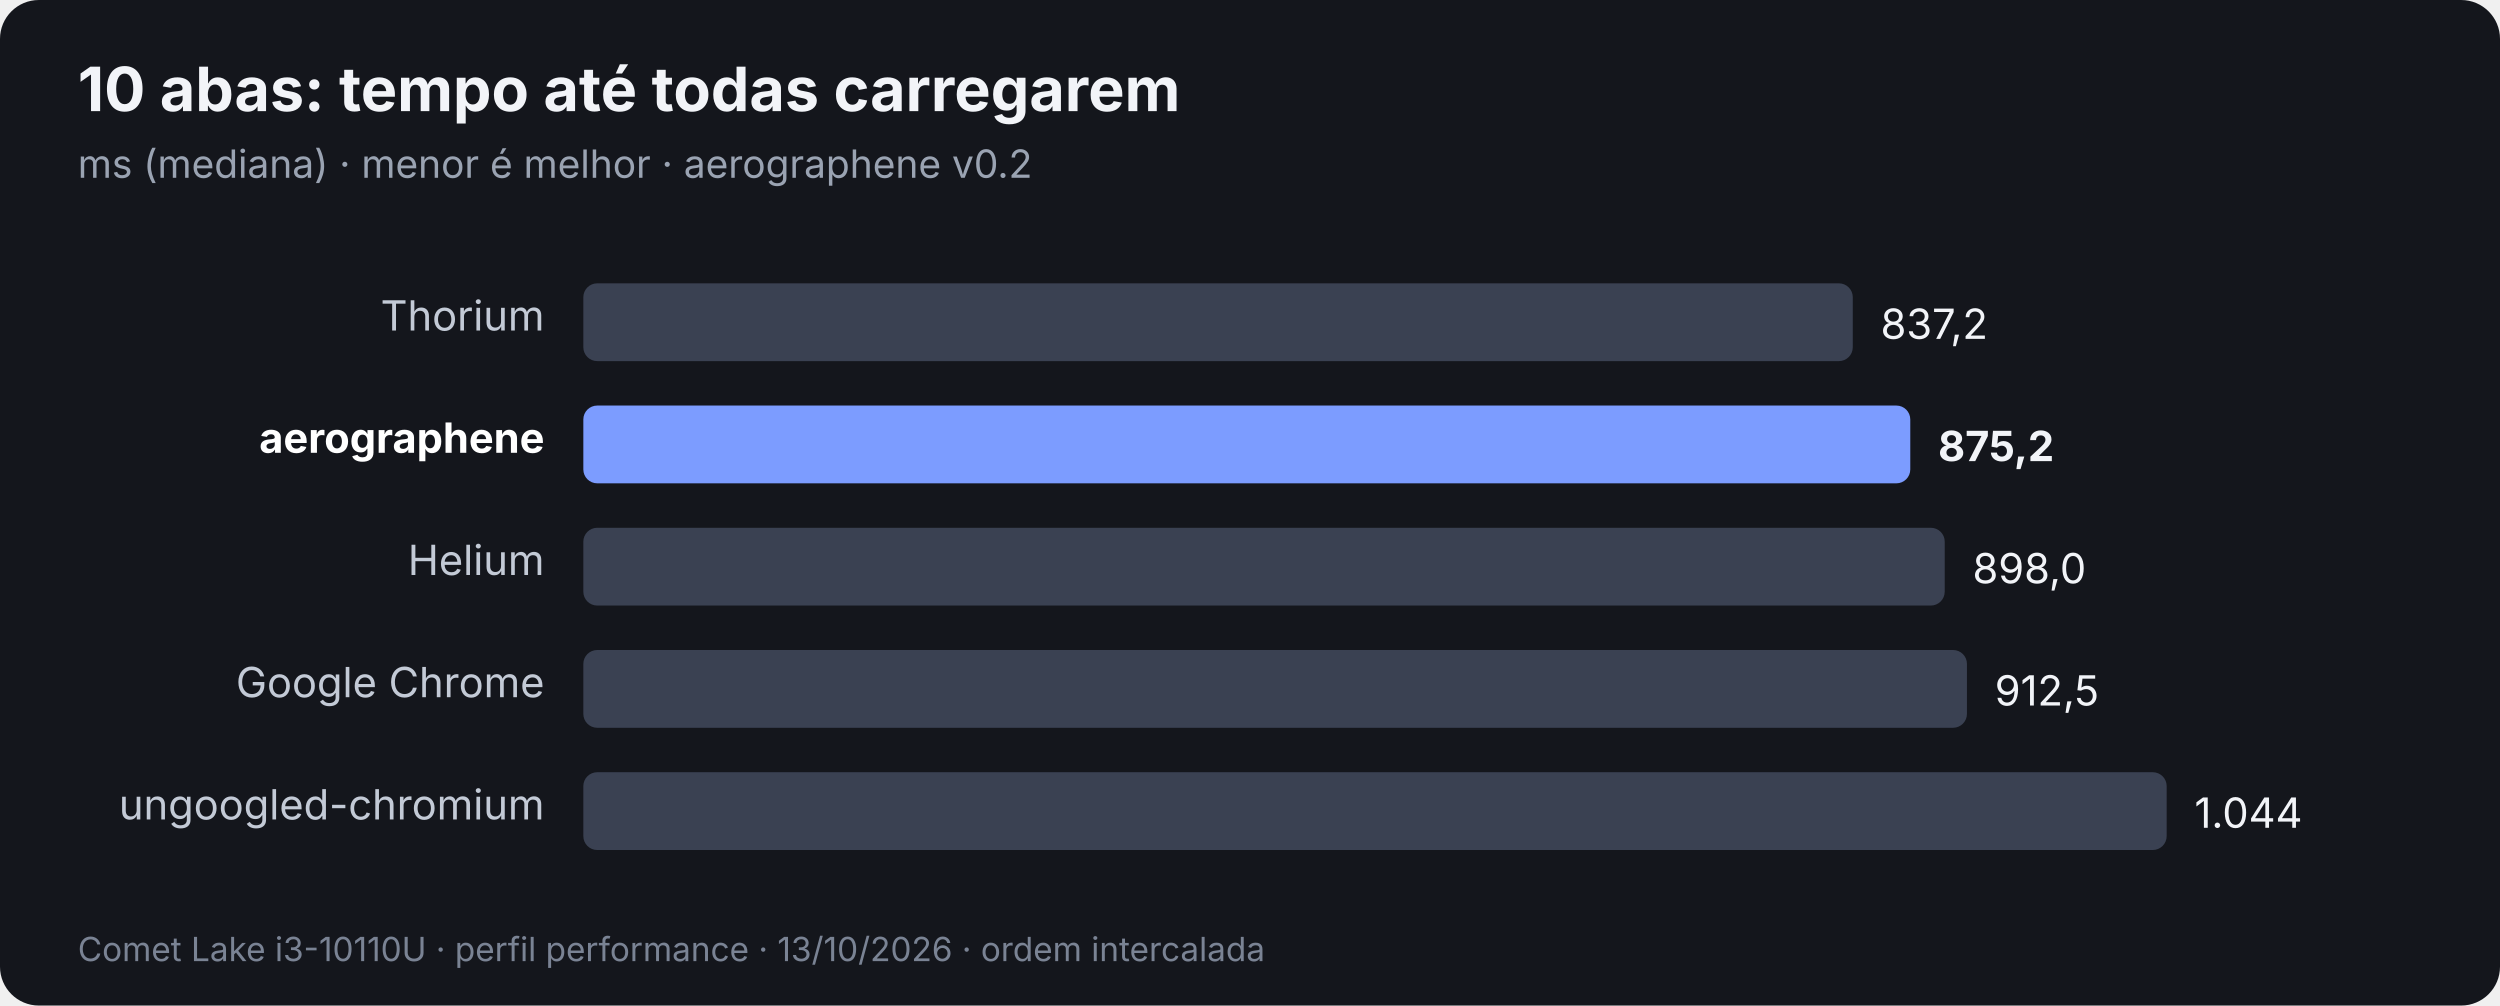
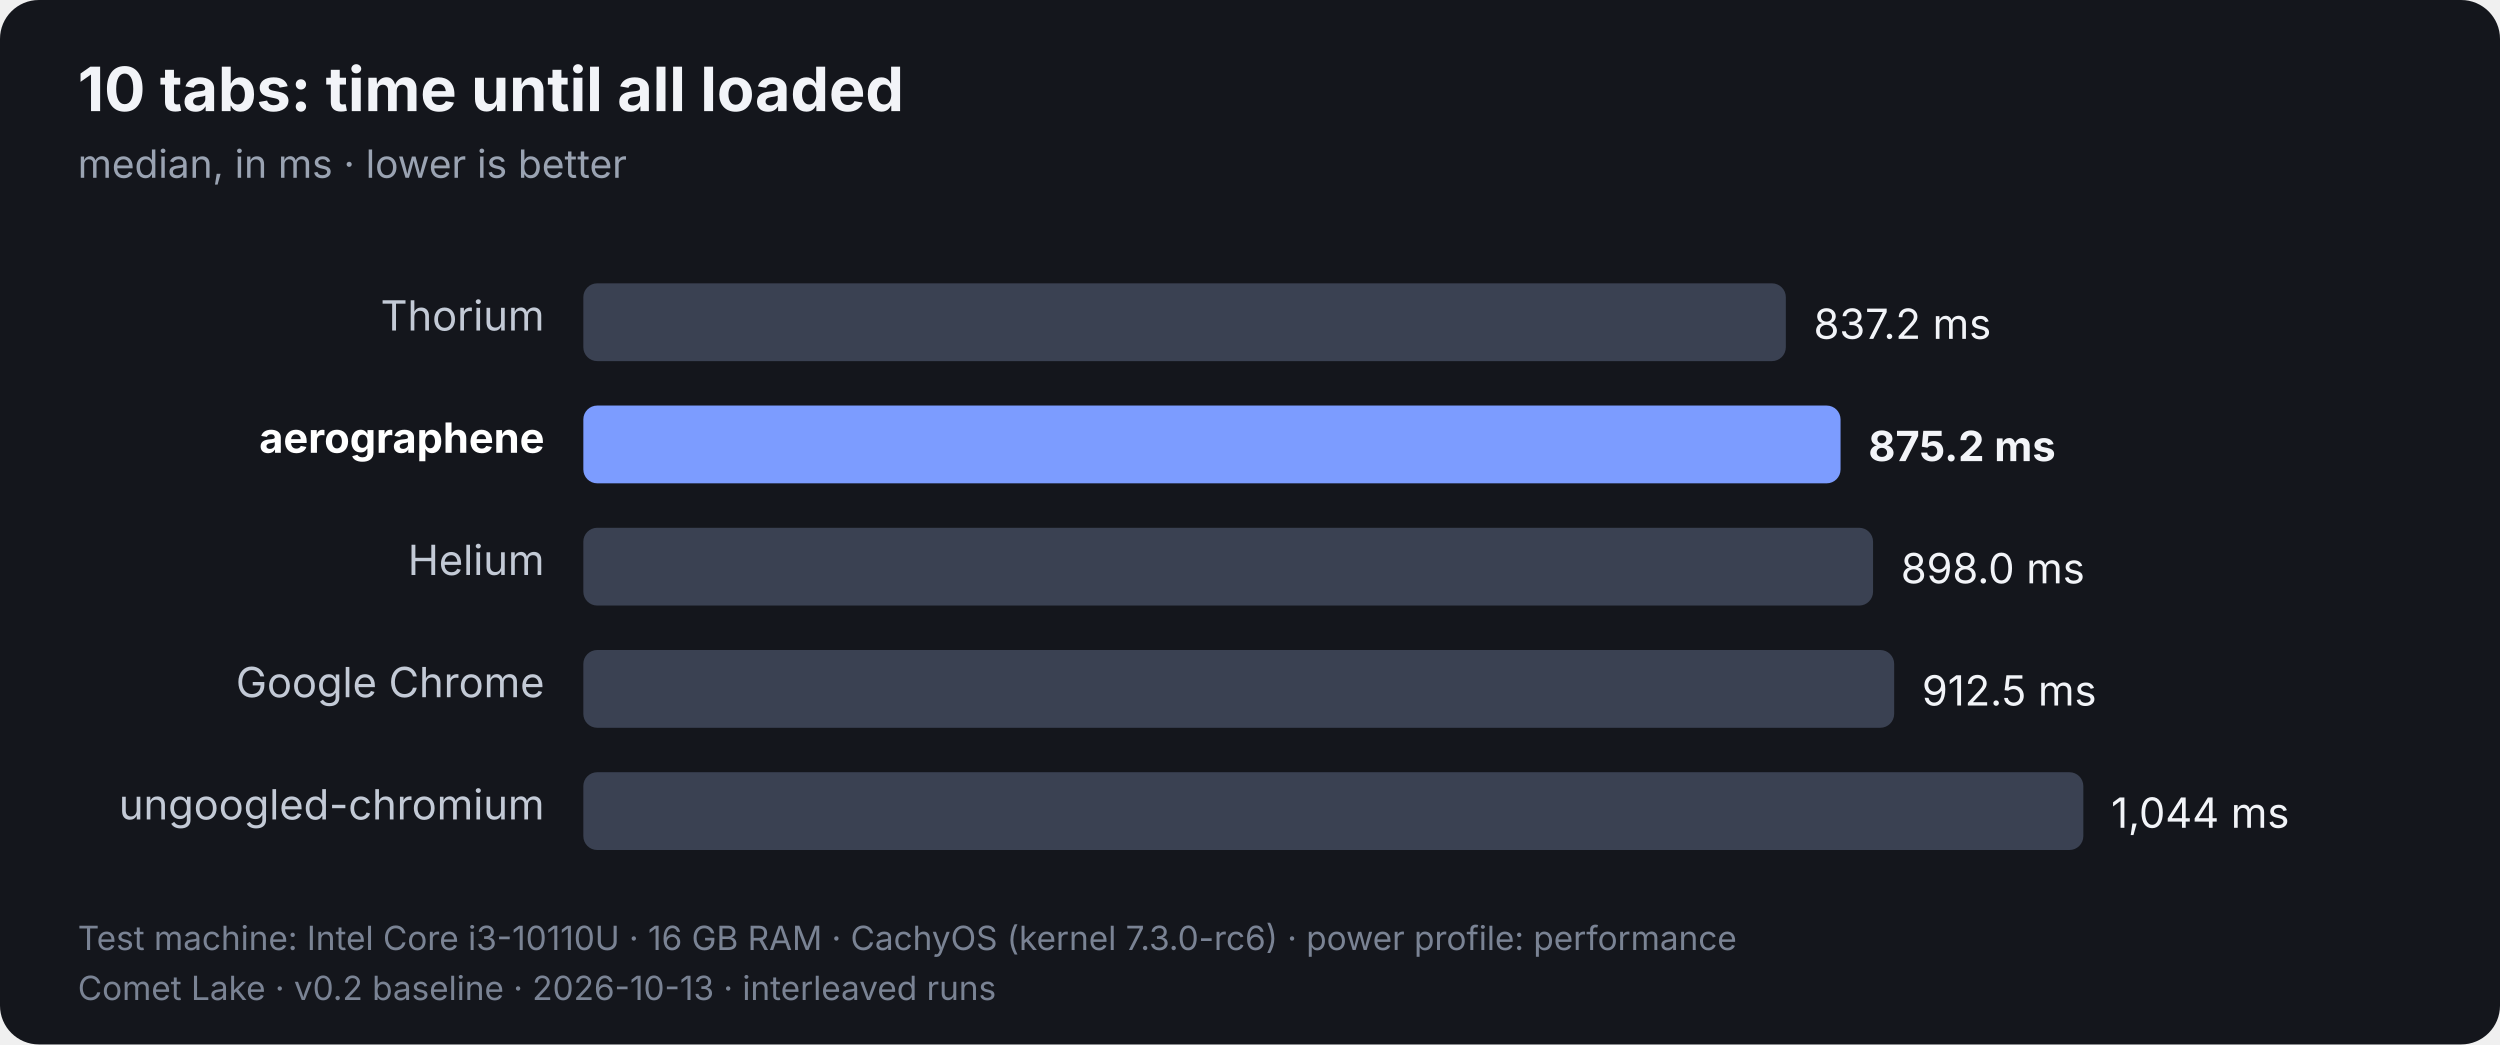
- <svg xmlns="http://www.w3.org/2000/svg" width="900" height="362" viewBox="0 0 900 362" font-family="Inter, Segoe UI, Helvetica, Arial, sans-serif">
-   <rect width="900" height="362" rx="14" fill="#14161c" />
-   <text x="28" y="40" font-size="22" font-weight="700" fill="#f2f4f8">10 abas: tempo até todas carregarem</text>
-   <text x="28" y="64" font-size="14" fill="#9aa3b2">ms (mediana) · menor é melhor · aerographene v0.2</text>
+ <svg xmlns="http://www.w3.org/2000/svg" width="900" height="376" viewBox="0 0 900 376" font-family="Inter, Segoe UI, Helvetica, Arial, sans-serif">
+   <rect width="900" height="376" rx="14" fill="#14161c" />
+   <text x="28" y="40" font-size="22" font-weight="700" fill="#f2f4f8">10 tabs: time until all loaded</text>
+   <text x="28" y="64" font-size="14" fill="#9aa3b2">median, in ms · lower is better</text>
  <text x="196" y="119" text-anchor="end" font-size="15" fill="#c3cad6" font-weight="400">Thorium</text>
-   <rect x="210" y="102" width="457.0" height="28" rx="5" fill="#3a4152" />
-   <text x="677.0" y="122" font-size="15" font-weight="400" fill="#f2f4f8">837,2</text>
+   <rect x="210" y="102" width="432.9" height="28" rx="5" fill="#3a4152" />
+   <text x="652.9" y="122" font-size="15" font-weight="400" fill="#f2f4f8">837.2 ms</text>
  <text x="196" y="163" text-anchor="end" font-size="15" fill="#ffffff" font-weight="700">aerographene</text>
-   <rect x="210" y="146" width="477.7" height="28" rx="5" fill="#7c9cff" />
-   <text x="697.7" y="166" font-size="15" font-weight="700" fill="#f2f4f8">875,2</text>
+   <rect x="210" y="146" width="452.6" height="28" rx="5" fill="#7c9cff" />
+   <text x="672.6" y="166" font-size="15" font-weight="700" fill="#f2f4f8">875.2 ms</text>
  <text x="196" y="207" text-anchor="end" font-size="15" fill="#c3cad6" font-weight="400">Helium</text>
-   <rect x="210" y="190" width="490.1" height="28" rx="5" fill="#3a4152" />
-   <text x="710.1" y="210" font-size="15" font-weight="400" fill="#f2f4f8">898,0</text>
+   <rect x="210" y="190" width="464.3" height="28" rx="5" fill="#3a4152" />
+   <text x="684.3" y="210" font-size="15" font-weight="400" fill="#f2f4f8">898.0 ms</text>
  <text x="196" y="251" text-anchor="end" font-size="15" fill="#c3cad6" font-weight="400">Google Chrome</text>
-   <rect x="210" y="234" width="498.1" height="28" rx="5" fill="#3a4152" />
-   <text x="718.1" y="254" font-size="15" font-weight="400" fill="#f2f4f8">912,5</text>
+   <rect x="210" y="234" width="471.9" height="28" rx="5" fill="#3a4152" />
+   <text x="691.9" y="254" font-size="15" font-weight="400" fill="#f2f4f8">912.5 ms</text>
  <text x="196" y="295" text-anchor="end" font-size="15" fill="#c3cad6" font-weight="400">ungoogled-chromium</text>
-   <rect x="210" y="278" width="570.0" height="28" rx="5" fill="#3a4152" />
-   <text x="790.0" y="298" font-size="15" font-weight="400" fill="#f2f4f8">1.044</text>
-   <text x="28" y="346" font-size="12" fill="#7a8394">Comet Lake i3-10110U · perfil performance · 13/10/2026 · ordem intercalada</text>
+   <rect x="210" y="278" width="540.0" height="28" rx="5" fill="#3a4152" />
+   <text x="760.0" y="298" font-size="15" font-weight="400" fill="#f2f4f8">1,044 ms</text>
+   <text x="28" y="342" font-size="12" fill="#7a8394">Test machine: Intel Core i3-10110U · 16 GB RAM · CachyOS (kernel 7.3.0-rc6) · power profile: performance</text>
+   <text x="28" y="360" font-size="12" fill="#7a8394">Comet Lake · v0.2 baseline · 2026-10-13 · interleaved runs</text>
</svg>
